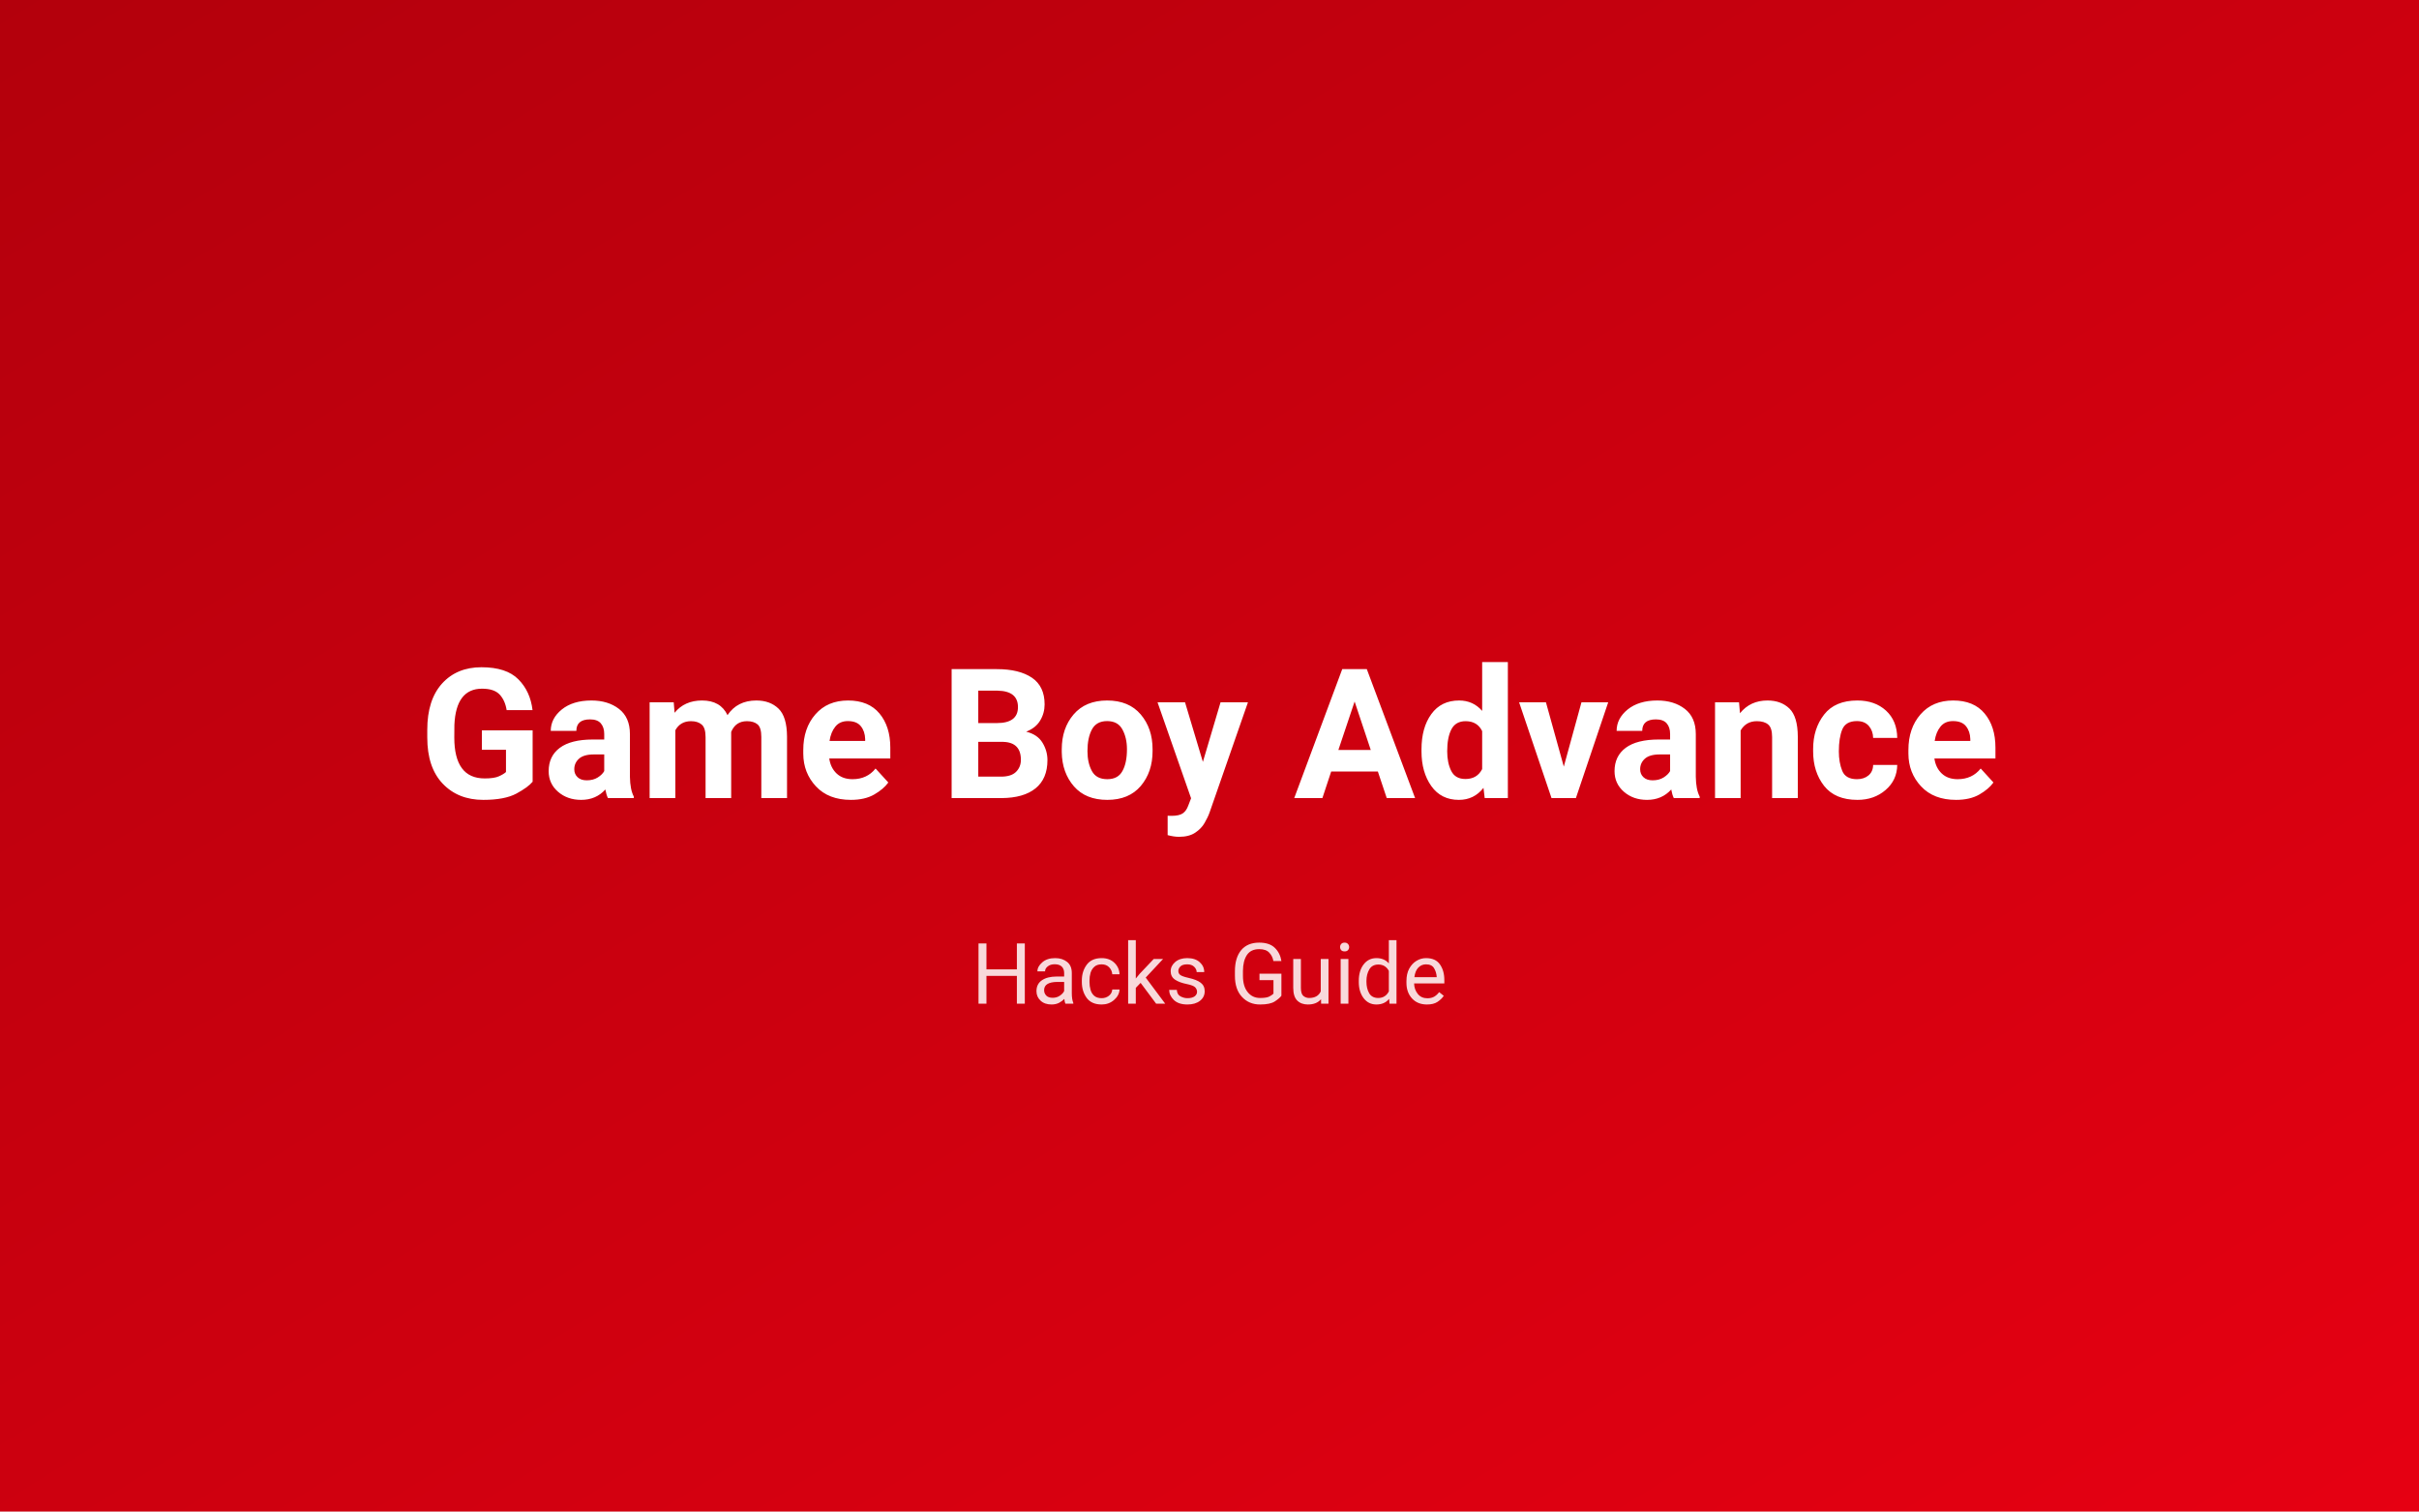
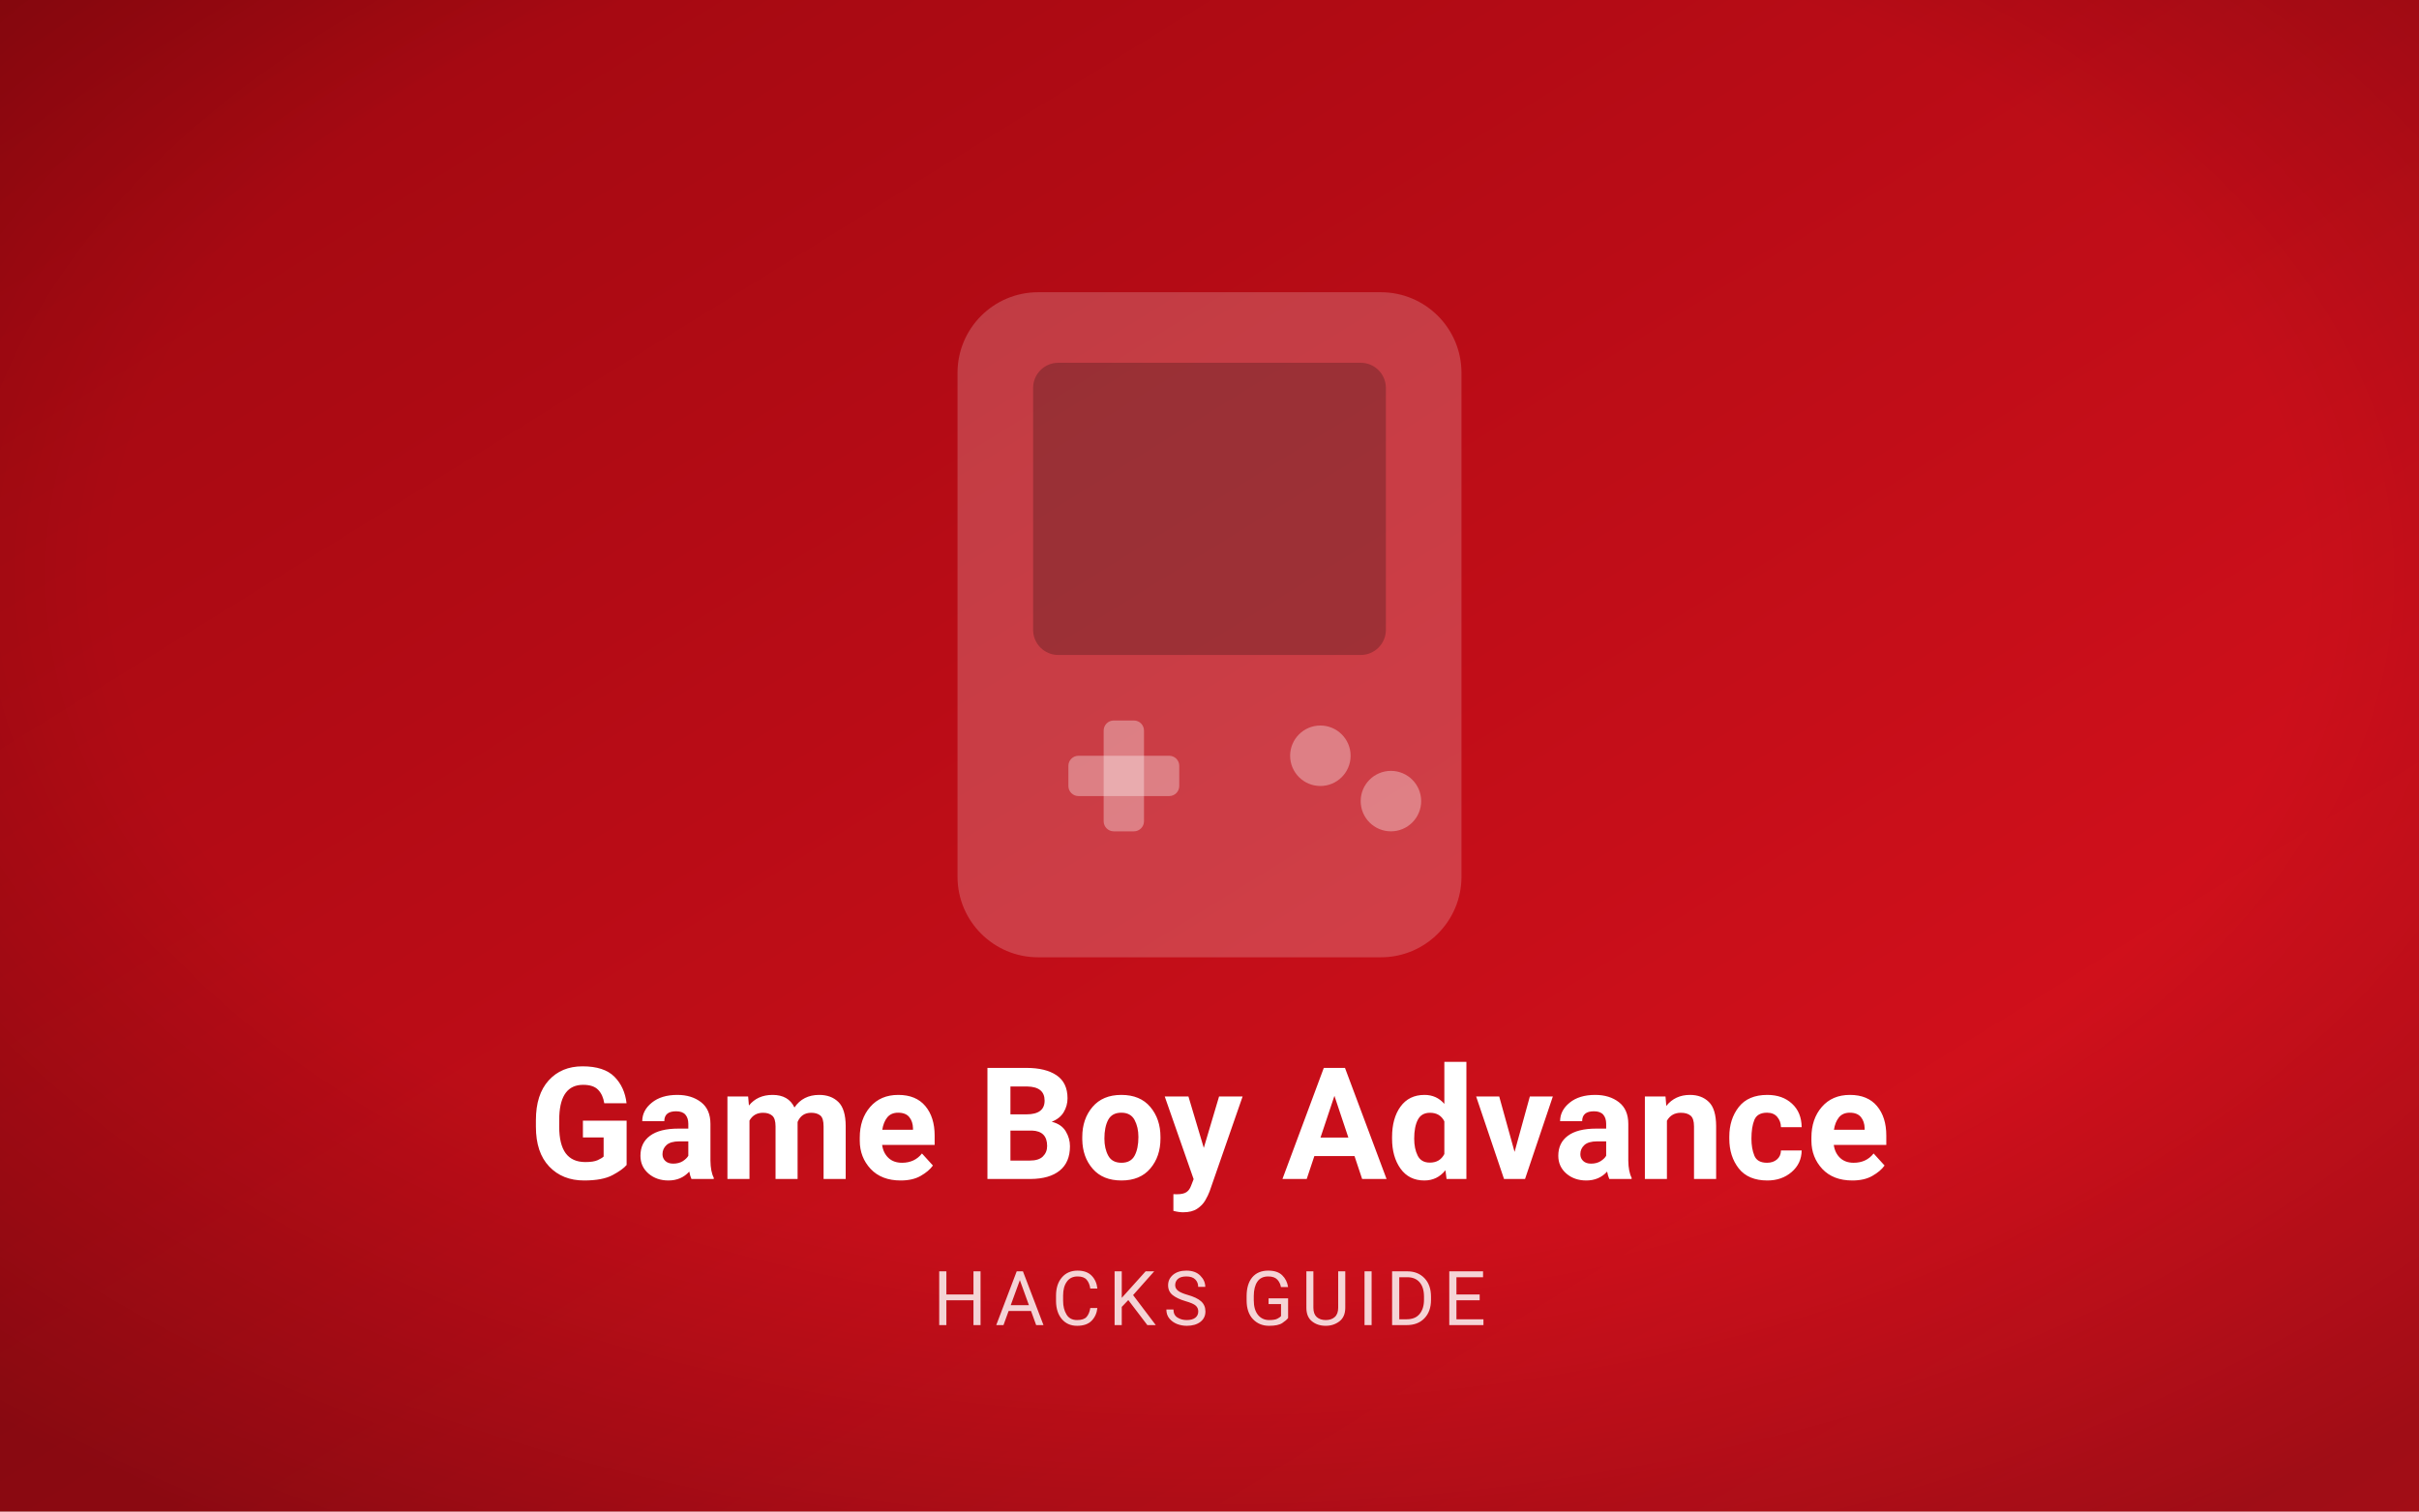
- <svg xmlns="http://www.w3.org/2000/svg" viewBox="0 0 400 250" preserveAspectRatio="xMidYMid slice">
+ <svg xmlns="http://www.w3.org/2000/svg" viewBox="0 0 480 300" preserveAspectRatio="xMidYMid slice">
  <defs>
    <linearGradient id="g" x1="0" y1="0" x2="1" y2="1">
-       <stop offset="0%" stop-color="#b3000c" />
-       <stop offset="100%" stop-color="#e60012" />
+       <stop offset="0%" stop-color="#9e0810" />
+       <stop offset="100%" stop-color="#e0121f" />
    </linearGradient>
+     <radialGradient id="v" cx="50%" cy="38%" r="75%">
+       <stop offset="60%" stop-color="#000000" stop-opacity="0" />
+       <stop offset="100%" stop-color="#000000" stop-opacity="0.28" />
+     </radialGradient>
  </defs>
-   <rect width="400" height="250" fill="url(#g)" />
-   <text x="200" y="132" font-family="-apple-system,BlinkMacSystemFont,Segoe UI,Roboto,Helvetica,Arial,sans-serif" font-size="30" font-weight="700" fill="#ffffff" text-anchor="middle">Game Boy Advance</text>
-   <text x="200" y="166" font-family="-apple-system,BlinkMacSystemFont,Segoe UI,Roboto,Helvetica,Arial,sans-serif" font-size="14" fill="#ffffff" fill-opacity="0.85" text-anchor="middle">Hacks Guide</text>
+   <rect width="480" height="300" fill="url(#g)" />
+   <g fill="#ffffff" fill-opacity="0.20">
+     <rect x="190" y="58" width="100" height="132" rx="16" />
+   </g>
+   <rect x="205" y="72" width="70" height="58" rx="5" fill="#000000" fill-opacity="0.22" />
+   <g fill="#ffffff" fill-opacity="0.34">
+     <rect x="212" y="150" width="22" height="8" rx="2" />
+     <rect x="219" y="143" width="8" height="22" rx="2" />
+     <circle cx="262" cy="150" r="6" />
+     <circle cx="276" cy="159" r="6" />
+   </g>
+   <rect width="480" height="300" fill="url(#v)" />
+   <text x="240" y="234" font-family="-apple-system,BlinkMacSystemFont,Segoe UI,Roboto,Helvetica,Arial,sans-serif" font-size="31" font-weight="700" fill="#ffffff" text-anchor="middle">Game Boy Advance</text>
+   <text x="240" y="263" font-family="-apple-system,BlinkMacSystemFont,Segoe UI,Roboto,Helvetica,Arial,sans-serif" font-size="15" letter-spacing="1.5" fill="#ffffff" fill-opacity="0.82" text-anchor="middle">HACKS GUIDE</text>
</svg>
